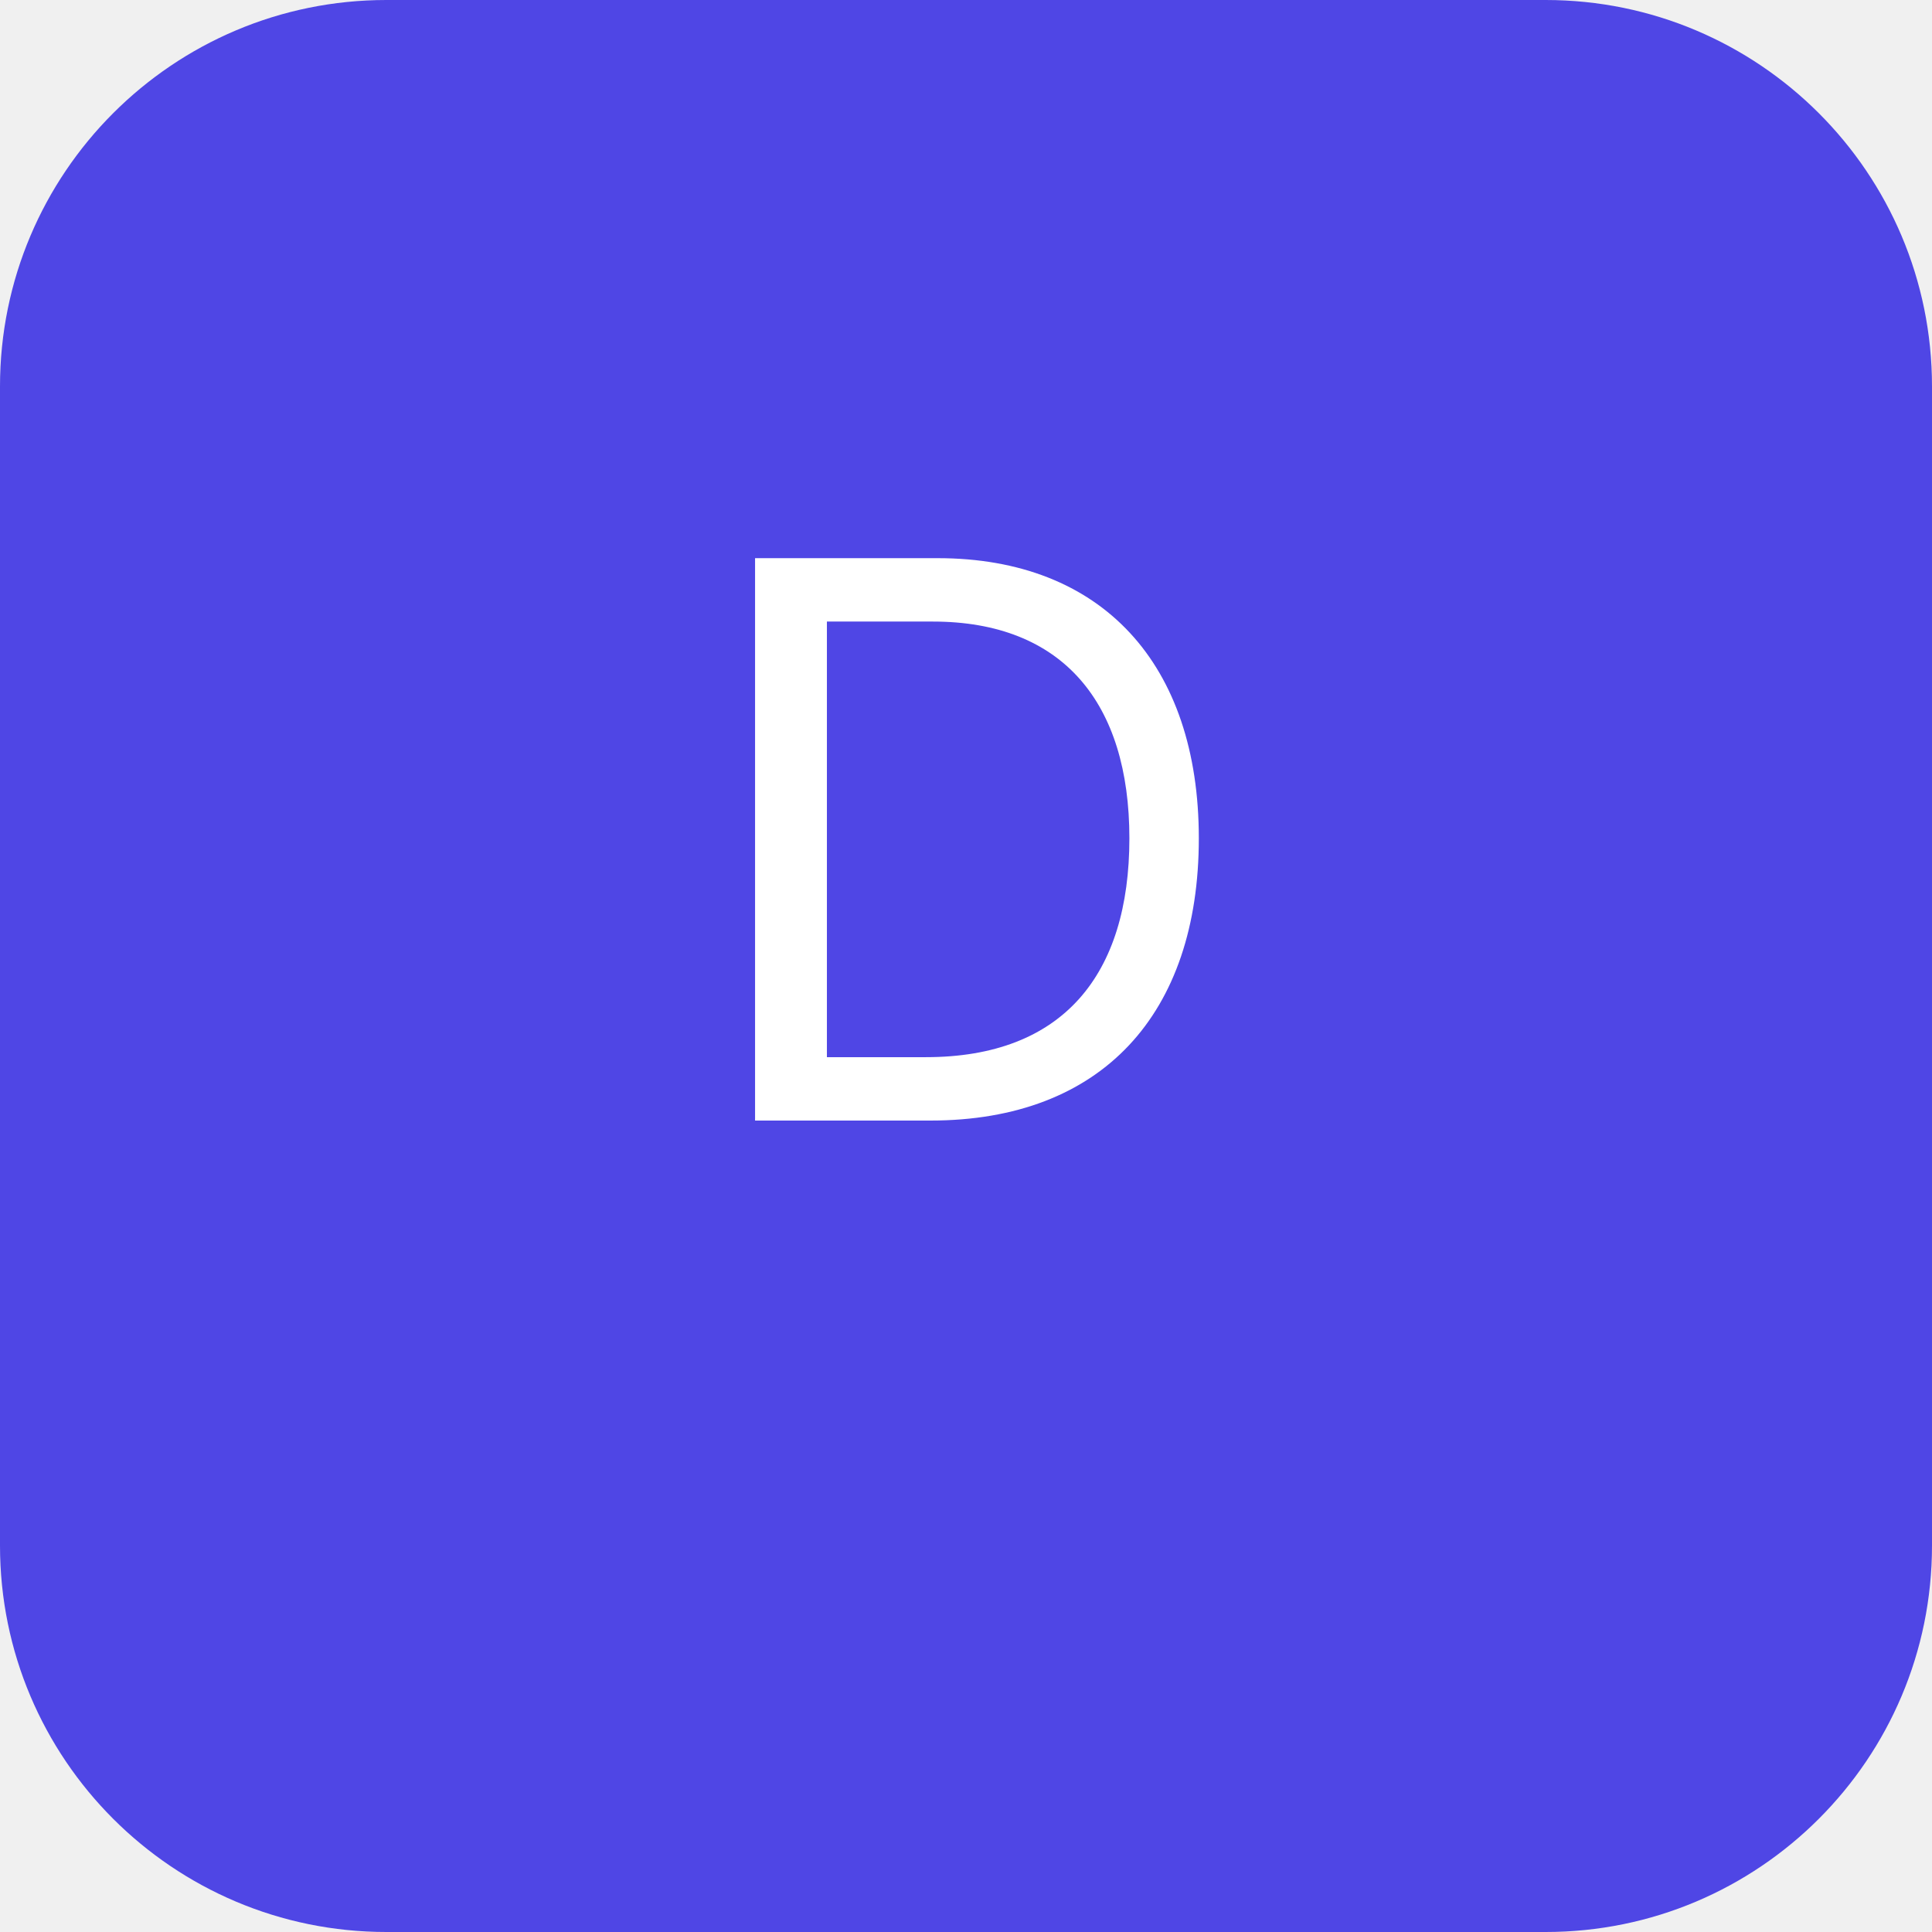
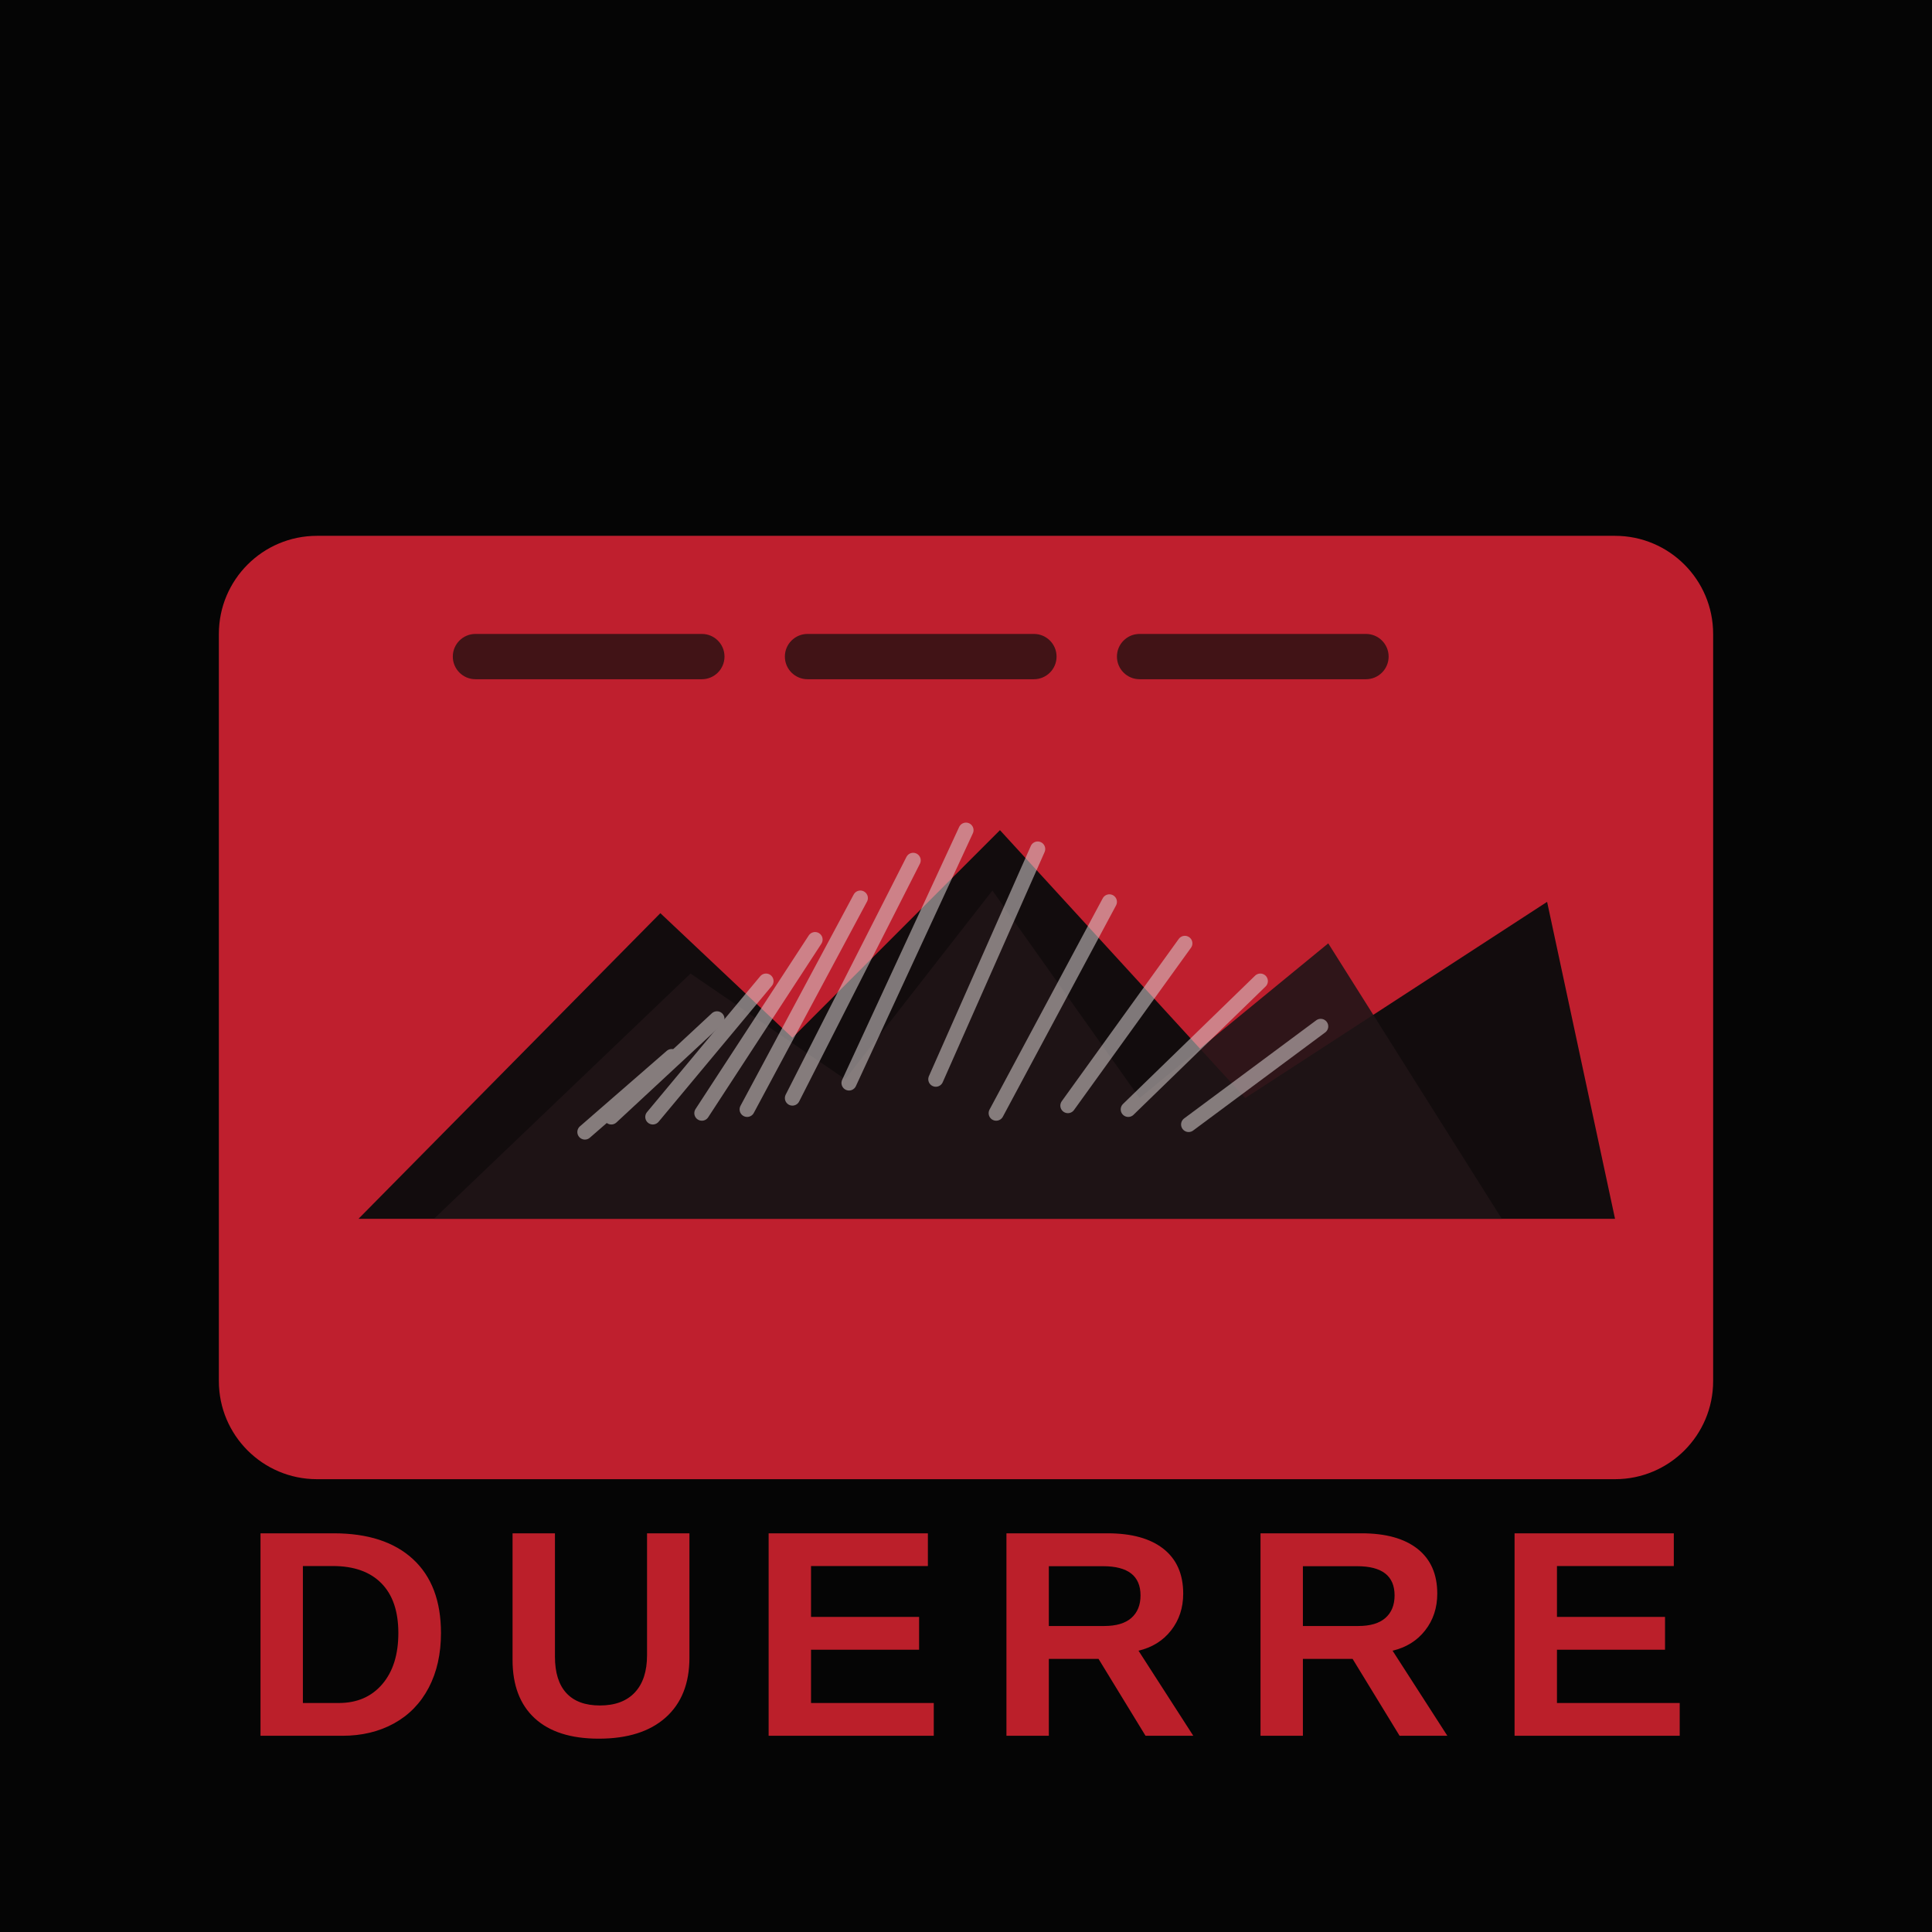
- <svg xmlns="http://www.w3.org/2000/svg" viewBox="0 0 100 100">
-   <rect width="100" height="100" rx="20" fill="#4f46e5" />
-   <text x="50" y="58" text-anchor="middle" font-family="Inter, sans-serif" font-size="40" fill="#fff">D</text>
+ <svg xmlns="http://www.w3.org/2000/svg" viewBox="0 0 512 512">
+   <rect width="512" height="512" fill="#050505" />
+   <rect x="58" y="142" width="396" height="250" rx="26" fill="#bf1f2e" />
+   <g opacity="0.78">
+     <rect x="120" y="168" width="72" height="12" rx="6" fill="#1d0f10" />
+     <rect x="208" y="168" width="72" height="12" rx="6" fill="#1d0f10" />
+     <rect x="296" y="168" width="72" height="12" rx="6" fill="#1d0f10" />
+   </g>
+   <path d="M95 323L175 242L210 275L265 220L330 291L410 239L428 323L95 323Z" fill="#120c0d" />
+   <path d="M115 323L183 258L224 286L263 236L302 291L352 250L398 323H115Z" fill="#1f1416" opacity="0.9" />
+   <g stroke="#d8d1d1" stroke-width="4" stroke-linecap="round" opacity="0.55">
+     <path d="M178 280L155 300" />
+     <path d="M190 270L162 296" />
+     <path d="M203 260L173 296" />
+     <path d="M216 249L186 295" />
+     <path d="M228 238L198 294" />
+     <path d="M242 228L210 291" />
+     <path d="M256 220L225 287" />
+     <path d="M275 225L248 286" />
+     <path d="M294 239L264 295" />
+     <path d="M314 250L283 293" />
+     <path d="M334 260L299 294" />
+     <path d="M350 272L315 298" />
+   </g>
+   <text x="256" y="460" text-anchor="middle" font-size="78" font-family="Arial, Helvetica, sans-serif" font-weight="800" letter-spacing="11" fill="#bb1f2a">DUERRE</text>
</svg>
